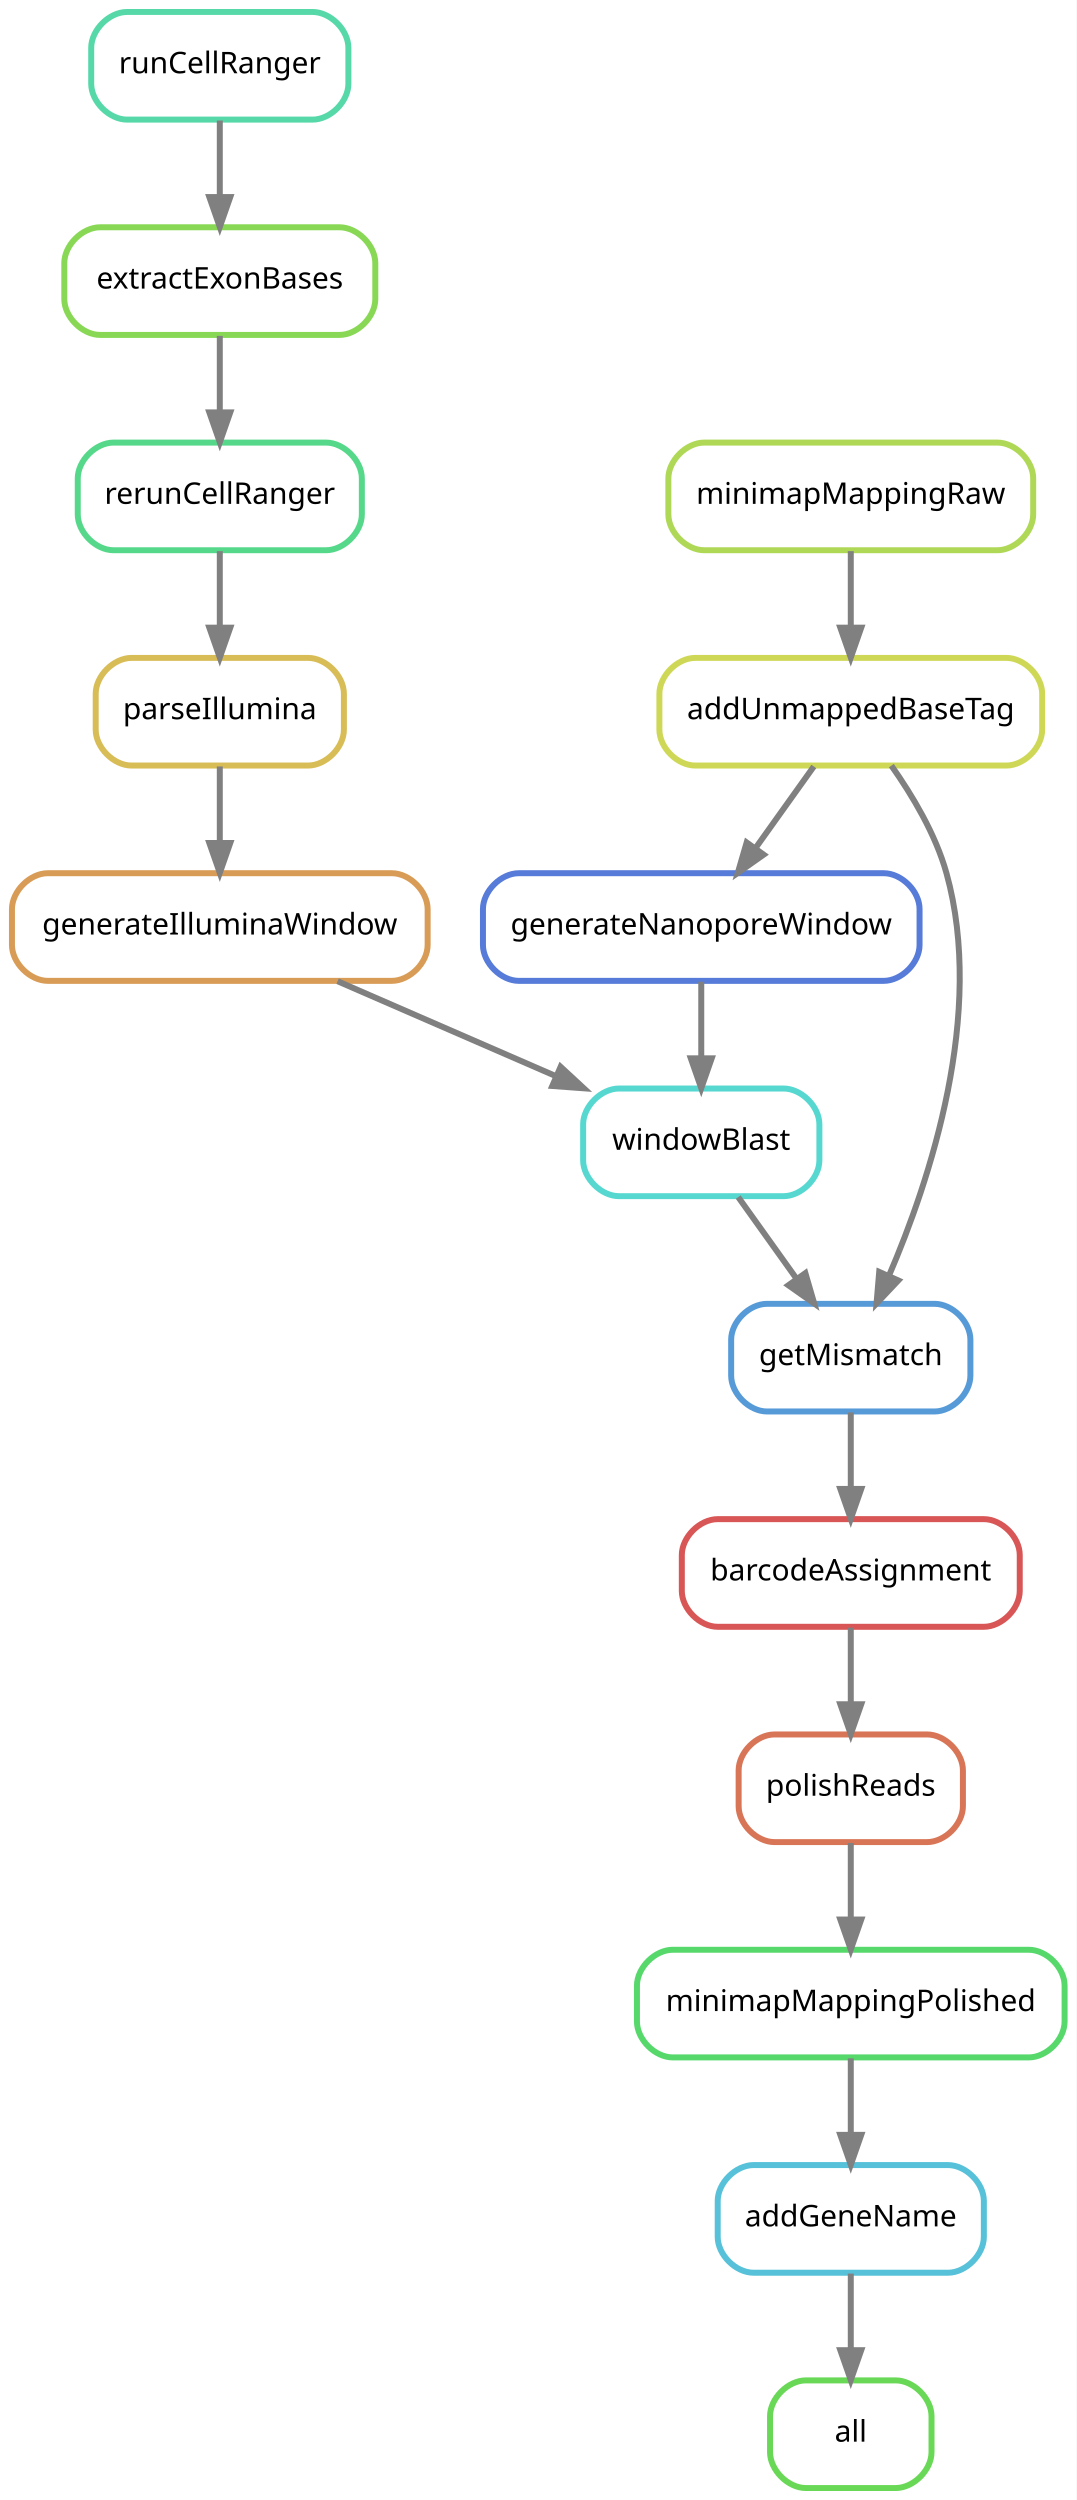
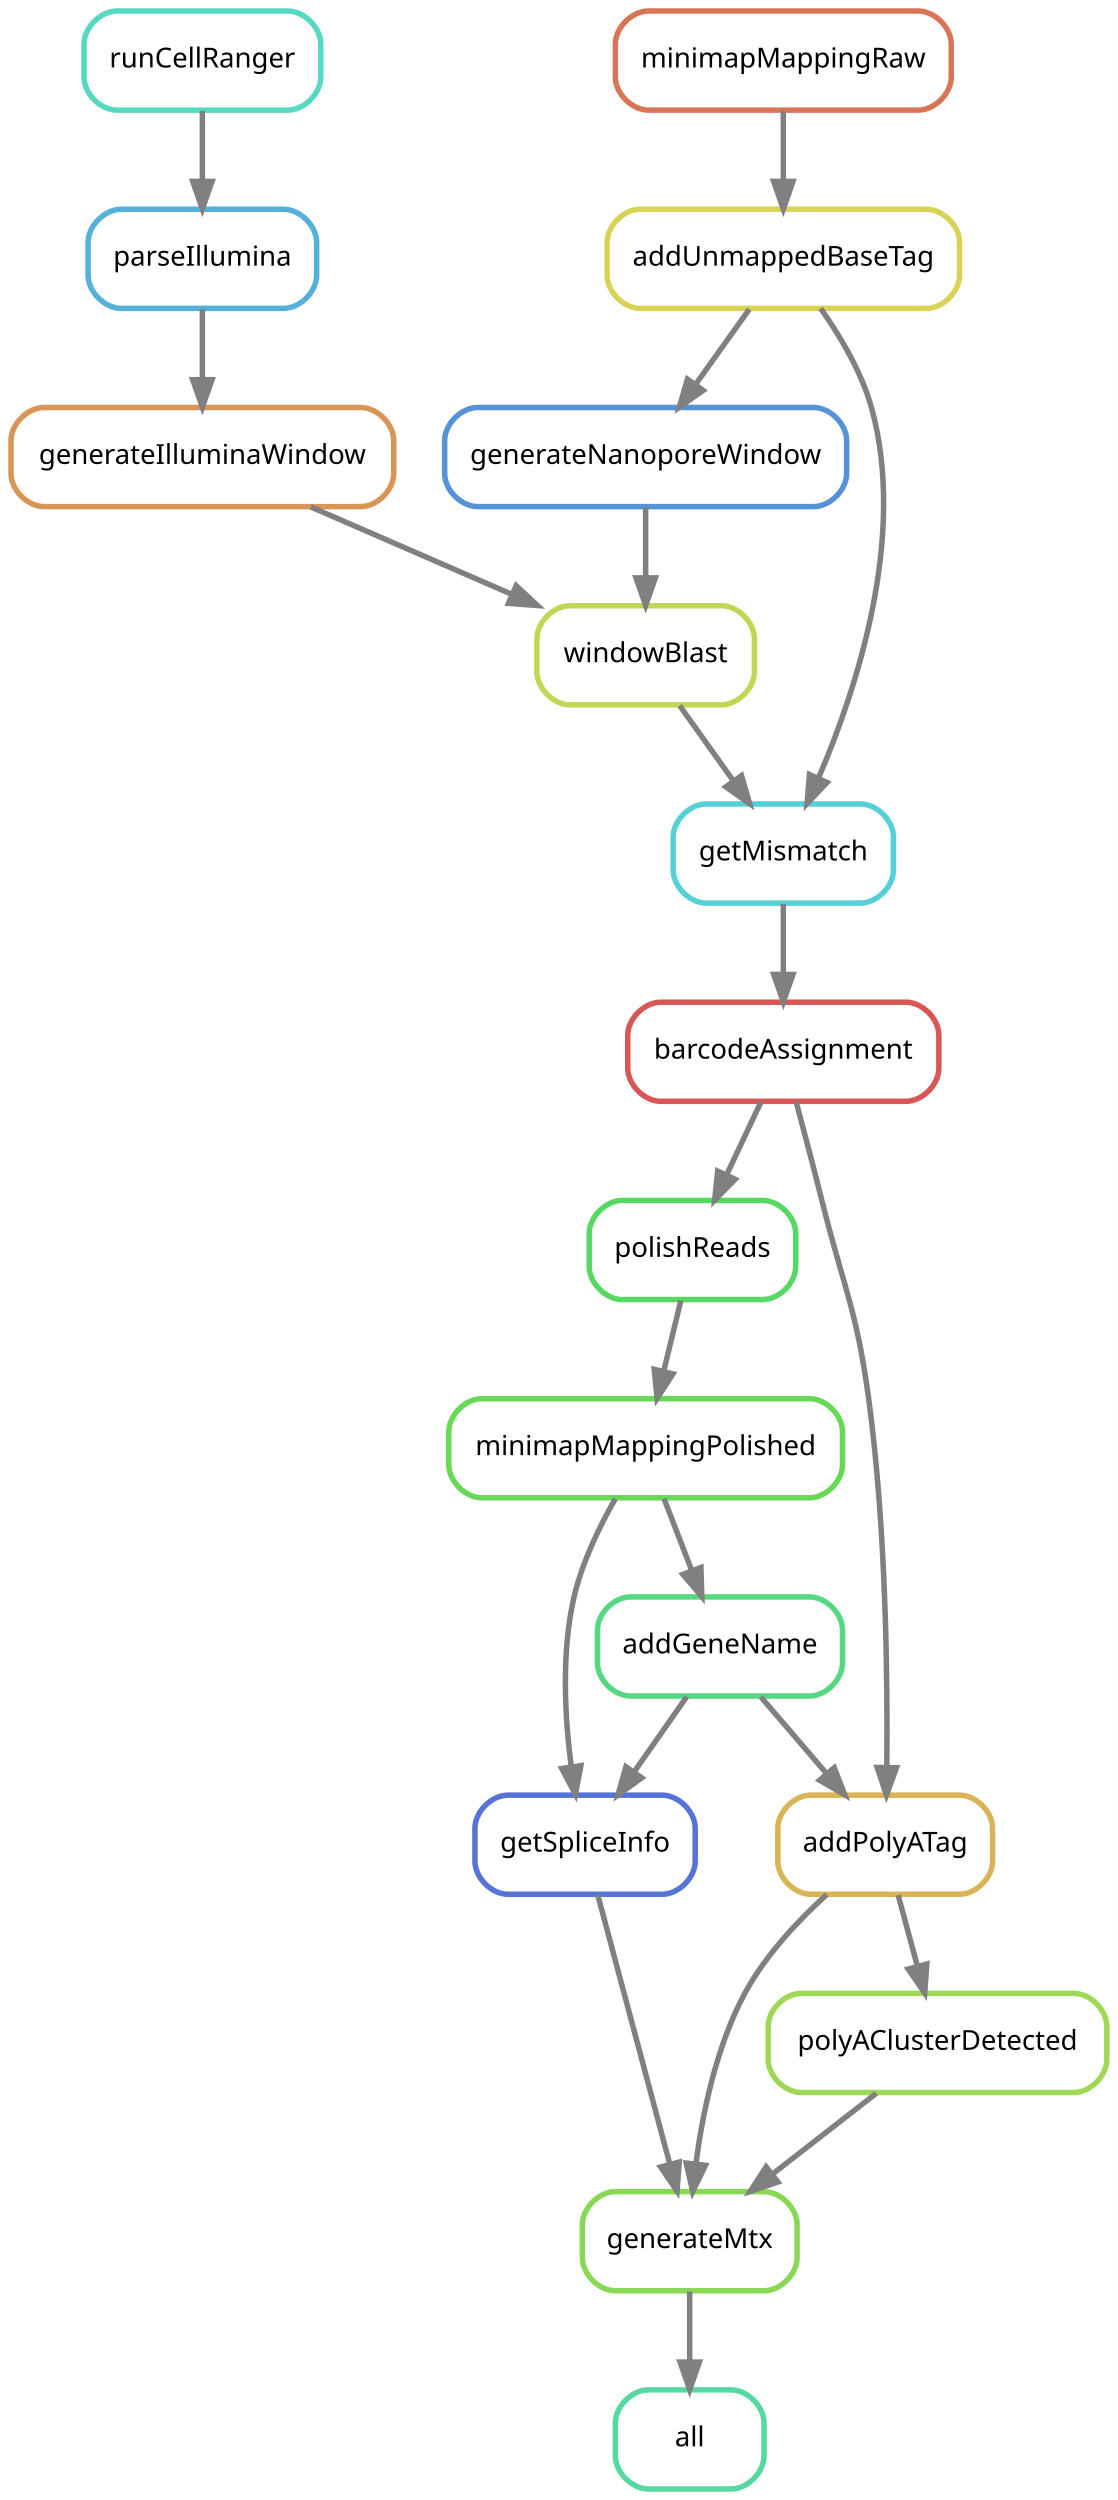
- <svg xmlns="http://www.w3.org/2000/svg" width="360pt" height="836pt" viewBox="0.00 0.00 360.00 836.00">
-   <g id="graph0" class="graph" transform="scale(1 1) rotate(0) translate(4 832)">
-     <polygon fill="white" stroke="none" points="-4,4 -4,-832 356,-832 356,4 -4,4" />
+ <svg xmlns="http://www.w3.org/2000/svg" width="406pt" height="908pt" viewBox="0.00 0.00 406.00 908.00">
+   <g id="graph0" class="graph" transform="scale(1 1) rotate(0) translate(4 904)">
+     <polygon fill="white" stroke="transparent" points="-4,4 -4,-904 402,-904 402,4 -4,4" />
    <g id="node1" class="node">
-       <path fill="none" stroke="#68d856" stroke-width="2" d="M295.5,-36C295.5,-36 265.5,-36 265.5,-36 259.5,-36 253.5,-30 253.5,-24 253.5,-24 253.5,-12 253.5,-12 253.5,-6 259.5,-0 265.5,-0 265.5,-0 295.5,-0 295.5,-0 301.5,-0 307.5,-6 307.5,-12 307.5,-12 307.5,-24 307.5,-24 307.5,-30 301.5,-36 295.5,-36" />
-       <text text-anchor="middle" x="280.5" y="-15.5" font-family="sans" font-size="10.00">all</text>
+       <path fill="none" stroke="#56d8a2" stroke-width="2" d="M261.5,-36C261.5,-36 231.5,-36 231.5,-36 225.5,-36 219.5,-30 219.5,-24 219.5,-24 219.5,-12 219.5,-12 219.5,-6 225.5,0 231.5,0 231.5,0 261.5,0 261.5,0 267.5,0 273.5,-6 273.5,-12 273.5,-12 273.5,-24 273.5,-24 273.5,-30 267.5,-36 261.5,-36" />
+       <text text-anchor="middle" x="246.5" y="-15.5" font-family="sans" font-size="10.00">all</text>
    </g>
    <g id="node2" class="node">
-       <path fill="none" stroke="#56c1d8" stroke-width="2" d="M313,-108C313,-108 248,-108 248,-108 242,-108 236,-102 236,-96 236,-96 236,-84 236,-84 236,-78 242,-72 248,-72 248,-72 313,-72 313,-72 319,-72 325,-78 325,-84 325,-84 325,-96 325,-96 325,-102 319,-108 313,-108" />
-       <text text-anchor="middle" x="280.5" y="-87.5" font-family="sans" font-size="10.00">addGeneName</text>
+       <path fill="none" stroke="#88d856" stroke-width="2" d="M273.5,-108C273.5,-108 219.5,-108 219.5,-108 213.5,-108 207.5,-102 207.5,-96 207.5,-96 207.5,-84 207.5,-84 207.5,-78 213.5,-72 219.5,-72 219.5,-72 273.5,-72 273.5,-72 279.5,-72 285.5,-78 285.5,-84 285.5,-84 285.5,-96 285.5,-96 285.5,-102 279.5,-108 273.5,-108" />
+       <text text-anchor="middle" x="246.5" y="-87.5" font-family="sans" font-size="10.00">generateMtx</text>
    </g>
    <g id="edge1" class="edge">
-       <path fill="none" stroke="grey" stroke-width="2" d="M280.5,-71.697C280.5,-63.983 280.5,-54.712 280.5,-46.112" />
-       <polygon fill="grey" stroke="grey" stroke-width="2" points="284,-46.104 280.5,-36.104 277,-46.104 284,-46.104" />
+       <path fill="none" stroke="grey" stroke-width="2" d="M246.5,-71.7C246.5,-63.98 246.5,-54.71 246.5,-46.11" />
+       <polygon fill="grey" stroke="grey" stroke-width="2" points="250,-46.1 246.5,-36.1 243,-46.1 250,-46.1" />
    </g>
    <g id="node3" class="node">
-       <path fill="none" stroke="#56d86b" stroke-width="2" d="M340,-180C340,-180 221,-180 221,-180 215,-180 209,-174 209,-168 209,-168 209,-156 209,-156 209,-150 215,-144 221,-144 221,-144 340,-144 340,-144 346,-144 352,-150 352,-156 352,-156 352,-168 352,-168 352,-174 346,-180 340,-180" />
-       <text text-anchor="middle" x="280.5" y="-159.5" font-family="sans" font-size="10.00">minimapMappingPolished</text>
+       <path fill="none" stroke="#5673d8" stroke-width="2" d="M236.5,-252C236.5,-252 180.5,-252 180.5,-252 174.5,-252 168.5,-246 168.5,-240 168.5,-240 168.5,-228 168.5,-228 168.5,-222 174.5,-216 180.5,-216 180.5,-216 236.5,-216 236.5,-216 242.5,-216 248.5,-222 248.5,-228 248.5,-228 248.5,-240 248.5,-240 248.5,-246 242.5,-252 236.5,-252" />
+       <text text-anchor="middle" x="208.5" y="-231.5" font-family="sans" font-size="10.00">getSpliceInfo</text>
    </g>
    <g id="edge2" class="edge">
-       <path fill="none" stroke="grey" stroke-width="2" d="M280.5,-143.697C280.5,-135.983 280.5,-126.712 280.5,-118.112" />
-       <polygon fill="grey" stroke="grey" stroke-width="2" points="284,-118.104 280.5,-108.104 277,-118.104 284,-118.104" />
+       <path fill="none" stroke="grey" stroke-width="2" d="M213.08,-215.87C219.59,-191.56 231.56,-146.82 239.27,-118.01" />
+       <polygon fill="grey" stroke="grey" stroke-width="2" points="242.7,-118.75 241.9,-108.19 235.93,-116.94 242.7,-118.75" />
    </g>
    <g id="node4" class="node">
-       <path fill="none" stroke="#d87556" stroke-width="2" d="M306,-252C306,-252 255,-252 255,-252 249,-252 243,-246 243,-240 243,-240 243,-228 243,-228 243,-222 249,-216 255,-216 255,-216 306,-216 306,-216 312,-216 318,-222 318,-228 318,-228 318,-240 318,-240 318,-246 312,-252 306,-252" />
-       <text text-anchor="middle" x="280.5" y="-231.5" font-family="sans" font-size="10.00">polishReads</text>
+       <path fill="none" stroke="#68d856" stroke-width="2" d="M290,-396C290,-396 171,-396 171,-396 165,-396 159,-390 159,-384 159,-384 159,-372 159,-372 159,-366 165,-360 171,-360 171,-360 290,-360 290,-360 296,-360 302,-366 302,-372 302,-372 302,-384 302,-384 302,-390 296,-396 290,-396" />
+       <text text-anchor="middle" x="230.5" y="-375.5" font-family="sans" font-size="10.00">minimapMappingPolished</text>
+     </g>
+     <g id="edge5" class="edge">
+       <path fill="none" stroke="grey" stroke-width="2" d="M219.45,-359.61C213.76,-349.62 207.42,-336.58 204.5,-324 199.79,-303.69 201.15,-280.1 203.49,-262.3" />
+       <polygon fill="grey" stroke="grey" stroke-width="2" points="206.97,-262.72 204.99,-252.31 200.04,-261.68 206.97,-262.72" />
+     </g>
+     <g id="node15" class="node">
+       <path fill="none" stroke="#56d882" stroke-width="2" d="M290,-324C290,-324 225,-324 225,-324 219,-324 213,-318 213,-312 213,-312 213,-300 213,-300 213,-294 219,-288 225,-288 225,-288 290,-288 290,-288 296,-288 302,-294 302,-300 302,-300 302,-312 302,-312 302,-318 296,-324 290,-324" />
+       <text text-anchor="middle" x="257.5" y="-303.5" font-family="sans" font-size="10.00">addGeneName</text>
+     </g>
+     <g id="edge18" class="edge">
+       <path fill="none" stroke="grey" stroke-width="2" d="M237.17,-359.7C240.21,-351.81 243.88,-342.3 247.26,-333.55" />
+       <polygon fill="grey" stroke="grey" stroke-width="2" points="250.57,-334.69 250.9,-324.1 244.04,-332.17 250.57,-334.69" />
+     </g>
+     <g id="node5" class="node">
+       <path fill="none" stroke="#56d863" stroke-width="2" d="M273,-468C273,-468 222,-468 222,-468 216,-468 210,-462 210,-456 210,-456 210,-444 210,-444 210,-438 216,-432 222,-432 222,-432 273,-432 273,-432 279,-432 285,-438 285,-444 285,-444 285,-456 285,-456 285,-462 279,-468 273,-468" />
+       <text text-anchor="middle" x="247.5" y="-447.5" font-family="sans" font-size="10.00">polishReads</text>
+     </g>
+     <g id="edge7" class="edge">
+       <path fill="none" stroke="grey" stroke-width="2" d="M243.3,-431.7C241.4,-423.9 239.12,-414.51 237.02,-405.83" />
+       <polygon fill="grey" stroke="grey" stroke-width="2" points="240.42,-405 234.65,-396.1 233.61,-406.65 240.42,-405" />
+     </g>
+     <g id="node6" class="node">
+       <path fill="none" stroke="#d85656" stroke-width="2" d="M325,-540C325,-540 236,-540 236,-540 230,-540 224,-534 224,-528 224,-528 224,-516 224,-516 224,-510 230,-504 236,-504 236,-504 325,-504 325,-504 331,-504 337,-510 337,-516 337,-516 337,-528 337,-528 337,-534 331,-540 325,-540" />
+       <text text-anchor="middle" x="280.5" y="-519.5" font-family="sans" font-size="10.00">barcodeAssignment</text>
+     </g>
+     <g id="edge8" class="edge">
+       <path fill="none" stroke="grey" stroke-width="2" d="M272.34,-503.7C268.59,-495.73 264.05,-486.1 259.88,-477.26" />
+       <polygon fill="grey" stroke="grey" stroke-width="2" points="262.99,-475.66 255.56,-468.1 256.66,-478.64 262.99,-475.66" />
+     </g>
+     <g id="node16" class="node">
+       <path fill="none" stroke="#d8b456" stroke-width="2" d="M344.5,-252C344.5,-252 290.5,-252 290.5,-252 284.5,-252 278.5,-246 278.5,-240 278.5,-240 278.5,-228 278.5,-228 278.5,-222 284.5,-216 290.5,-216 290.5,-216 344.5,-216 344.5,-216 350.5,-216 356.5,-222 356.5,-228 356.5,-228 356.5,-240 356.5,-240 356.5,-246 350.5,-252 344.5,-252" />
+       <text text-anchor="middle" x="317.5" y="-231.5" font-family="sans" font-size="10.00">addPolyATag</text>
+     </g>
+     <g id="edge19" class="edge">
+       <path fill="none" stroke="grey" stroke-width="2" d="M285.15,-503.84C287.94,-493.48 291.5,-480 294.5,-468 302.48,-436.1 307.09,-428.58 311.5,-396 317.81,-349.39 318.42,-294.54 318.09,-262.39" />
+       <polygon fill="grey" stroke="grey" stroke-width="2" points="321.59,-261.96 317.95,-252.01 314.59,-262.06 321.59,-261.96" />
+     </g>
+     <g id="node7" class="node">
+       <path fill="none" stroke="#56d0d8" stroke-width="2" d="M308.5,-612C308.5,-612 252.5,-612 252.5,-612 246.5,-612 240.5,-606 240.5,-600 240.5,-600 240.5,-588 240.5,-588 240.5,-582 246.5,-576 252.5,-576 252.5,-576 308.5,-576 308.5,-576 314.5,-576 320.5,-582 320.5,-588 320.5,-588 320.5,-600 320.5,-600 320.5,-606 314.5,-612 308.5,-612" />
+       <text text-anchor="middle" x="280.5" y="-591.5" font-family="sans" font-size="10.00">getMismatch</text>
+     </g>
+     <g id="edge9" class="edge">
+       <path fill="none" stroke="grey" stroke-width="2" d="M280.5,-575.7C280.5,-567.98 280.5,-558.71 280.5,-550.11" />
+       <polygon fill="grey" stroke="grey" stroke-width="2" points="284,-550.1 280.5,-540.1 277,-550.1 284,-550.1" />
+     </g>
+     <g id="node8" class="node">
+       <path fill="none" stroke="#bed856" stroke-width="2" d="M258,-684C258,-684 203,-684 203,-684 197,-684 191,-678 191,-672 191,-672 191,-660 191,-660 191,-654 197,-648 203,-648 203,-648 258,-648 258,-648 264,-648 270,-654 270,-660 270,-660 270,-672 270,-672 270,-678 264,-684 258,-684" />
+       <text text-anchor="middle" x="230.5" y="-663.5" font-family="sans" font-size="10.00">windowBlast</text>
+     </g>
+     <g id="edge10" class="edge">
+       <path fill="none" stroke="grey" stroke-width="2" d="M242.86,-647.7C248.73,-639.47 255.87,-629.48 262.34,-620.42" />
+       <polygon fill="grey" stroke="grey" stroke-width="2" points="265.32,-622.28 268.28,-612.1 259.62,-618.21 265.32,-622.28" />
+     </g>
+     <g id="node9" class="node">
+       <path fill="none" stroke="#d89556" stroke-width="2" d="M127,-756C127,-756 12,-756 12,-756 6,-756 0,-750 0,-744 0,-744 0,-732 0,-732 0,-726 6,-720 12,-720 12,-720 127,-720 127,-720 133,-720 139,-726 139,-732 139,-732 139,-744 139,-744 139,-750 133,-756 127,-756" />
+       <text text-anchor="middle" x="69.5" y="-735.5" font-family="sans" font-size="10.00">generateIlluminaWindow</text>
+     </g>
+     <g id="edge12" class="edge">
+       <path fill="none" stroke="grey" stroke-width="2" d="M108.89,-719.88C130.89,-710.31 158.51,-698.3 181.86,-688.15" />
+       <polygon fill="grey" stroke="grey" stroke-width="2" points="183.47,-691.27 191.24,-684.07 180.68,-684.85 183.47,-691.27" />
+     </g>
+     <g id="node10" class="node">
+       <path fill="none" stroke="#56b1d8" stroke-width="2" d="M99,-828C99,-828 40,-828 40,-828 34,-828 28,-822 28,-816 28,-816 28,-804 28,-804 28,-798 34,-792 40,-792 40,-792 99,-792 99,-792 105,-792 111,-798 111,-804 111,-804 111,-816 111,-816 111,-822 105,-828 99,-828" />
+       <text text-anchor="middle" x="69.5" y="-807.5" font-family="sans" font-size="10.00">parseIllumina</text>
+     </g>
+     <g id="edge14" class="edge">
+       <path fill="none" stroke="grey" stroke-width="2" d="M69.5,-791.7C69.5,-783.98 69.5,-774.71 69.5,-766.11" />
+       <polygon fill="grey" stroke="grey" stroke-width="2" points="73,-766.1 69.5,-756.1 66,-766.1 73,-766.1" />
+     </g>
+     <g id="node11" class="node">
+       <path fill="none" stroke="#56d8c1" stroke-width="2" d="M100.5,-900C100.5,-900 38.5,-900 38.5,-900 32.5,-900 26.5,-894 26.5,-888 26.5,-888 26.5,-876 26.5,-876 26.5,-870 32.5,-864 38.5,-864 38.5,-864 100.5,-864 100.5,-864 106.5,-864 112.5,-870 112.5,-876 112.5,-876 112.5,-888 112.5,-888 112.5,-894 106.5,-900 100.5,-900" />
+       <text text-anchor="middle" x="69.5" y="-879.5" font-family="sans" font-size="10.00">runCellRanger</text>
+     </g>
+     <g id="edge15" class="edge">
+       <path fill="none" stroke="grey" stroke-width="2" d="M69.5,-863.7C69.5,-855.98 69.5,-846.71 69.5,-838.11" />
+       <polygon fill="grey" stroke="grey" stroke-width="2" points="73,-838.1 69.5,-828.1 66,-838.1 73,-838.1" />
+     </g>
+     <g id="node12" class="node">
+       <path fill="none" stroke="#5692d8" stroke-width="2" d="M291.5,-756C291.5,-756 169.5,-756 169.5,-756 163.5,-756 157.5,-750 157.5,-744 157.5,-744 157.5,-732 157.5,-732 157.5,-726 163.5,-720 169.5,-720 169.5,-720 291.5,-720 291.5,-720 297.5,-720 303.5,-726 303.5,-732 303.5,-732 303.5,-744 303.5,-744 303.5,-750 297.5,-756 291.5,-756" />
+       <text text-anchor="middle" x="230.5" y="-735.5" font-family="sans" font-size="10.00">generateNanoporeWindow</text>
+     </g>
+     <g id="edge13" class="edge">
+       <path fill="none" stroke="grey" stroke-width="2" d="M230.5,-719.7C230.5,-711.98 230.5,-702.71 230.5,-694.11" />
+       <polygon fill="grey" stroke="grey" stroke-width="2" points="234,-694.1 230.5,-684.1 227,-694.1 234,-694.1" />
+     </g>
+     <g id="node13" class="node">
+       <path fill="none" stroke="#d8d356" stroke-width="2" d="M332.5,-828C332.5,-828 228.5,-828 228.5,-828 222.5,-828 216.5,-822 216.5,-816 216.5,-816 216.5,-804 216.5,-804 216.5,-798 222.5,-792 228.5,-792 228.5,-792 332.5,-792 332.5,-792 338.5,-792 344.5,-798 344.5,-804 344.5,-804 344.5,-816 344.5,-816 344.5,-822 338.5,-828 332.5,-828" />
+       <text text-anchor="middle" x="280.5" y="-807.5" font-family="sans" font-size="10.00">addUnmappedBaseTag</text>
+     </g>
+     <g id="edge11" class="edge">
+       <path fill="none" stroke="grey" stroke-width="2" d="M294.06,-791.97C301.06,-782.09 308.87,-769.05 312.5,-756 325.53,-709.23 307.04,-653.4 293.22,-621.29" />
+       <polygon fill="grey" stroke="grey" stroke-width="2" points="296.39,-619.82 289.12,-612.12 290,-622.68 296.39,-619.82" />
+     </g>
+     <g id="edge16" class="edge">
+       <path fill="none" stroke="grey" stroke-width="2" d="M268.14,-791.7C262.27,-783.47 255.13,-773.48 248.66,-764.42" />
+       <polygon fill="grey" stroke="grey" stroke-width="2" points="251.38,-762.21 242.72,-756.1 245.68,-766.28 251.38,-762.21" />
+     </g>
+     <g id="node14" class="node">
+       <path fill="none" stroke="#d87556" stroke-width="2" d="M329.5,-900C329.5,-900 231.5,-900 231.5,-900 225.5,-900 219.5,-894 219.5,-888 219.5,-888 219.5,-876 219.5,-876 219.5,-870 225.5,-864 231.5,-864 231.5,-864 329.5,-864 329.5,-864 335.5,-864 341.5,-870 341.5,-876 341.5,-876 341.5,-888 341.5,-888 341.5,-894 335.5,-900 329.5,-900" />
+       <text text-anchor="middle" x="280.5" y="-879.5" font-family="sans" font-size="10.00">minimapMappingRaw</text>
+     </g>
+     <g id="edge17" class="edge">
+       <path fill="none" stroke="grey" stroke-width="2" d="M280.5,-863.7C280.5,-855.98 280.5,-846.71 280.5,-838.11" />
+       <polygon fill="grey" stroke="grey" stroke-width="2" points="284,-838.1 280.5,-828.1 277,-838.1 284,-838.1" />
+     </g>
+     <g id="edge6" class="edge">
+       <path fill="none" stroke="grey" stroke-width="2" d="M245.39,-287.7C239.63,-279.47 232.64,-269.48 226.29,-260.42" />
+       <polygon fill="grey" stroke="grey" stroke-width="2" points="229.08,-258.29 220.47,-252.1 223.34,-262.3 229.08,-258.29" />
+     </g>
+     <g id="edge20" class="edge">
+       <path fill="none" stroke="grey" stroke-width="2" d="M272.33,-287.7C279.52,-279.3 288.3,-269.07 296.19,-259.86" />
+       <polygon fill="grey" stroke="grey" stroke-width="2" points="298.99,-261.97 302.84,-252.1 293.67,-257.42 298.99,-261.97" />
    </g>
    <g id="edge3" class="edge">
-       <path fill="none" stroke="grey" stroke-width="2" d="M280.5,-215.697C280.5,-207.983 280.5,-198.712 280.5,-190.112" />
-       <polygon fill="grey" stroke="grey" stroke-width="2" points="284,-190.104 280.5,-180.104 277,-190.104 284,-190.104" />
+       <path fill="none" stroke="grey" stroke-width="2" d="M296.28,-215.91C285.81,-206.4 273.88,-193.72 266.5,-180 256.15,-160.76 251.15,-136.42 248.73,-118.06" />
+       <polygon fill="grey" stroke="grey" stroke-width="2" points="252.2,-117.56 247.59,-108.02 245.25,-118.35 252.2,-117.56" />
    </g>
-     <g id="node5" class="node">
-       <path fill="none" stroke="#d85656" stroke-width="2" d="M325,-324C325,-324 236,-324 236,-324 230,-324 224,-318 224,-312 224,-312 224,-300 224,-300 224,-294 230,-288 236,-288 236,-288 325,-288 325,-288 331,-288 337,-294 337,-300 337,-300 337,-312 337,-312 337,-318 331,-324 325,-324" />
-       <text text-anchor="middle" x="280.5" y="-303.5" font-family="sans" font-size="10.00">barcodeAssignment</text>
+     <g id="node17" class="node">
+       <path fill="none" stroke="#9fd856" stroke-width="2" d="M386,-180C386,-180 287,-180 287,-180 281,-180 275,-174 275,-168 275,-168 275,-156 275,-156 275,-150 281,-144 287,-144 287,-144 386,-144 386,-144 392,-144 398,-150 398,-156 398,-156 398,-168 398,-168 398,-174 392,-180 386,-180" />
+       <text text-anchor="middle" x="336.5" y="-159.5" font-family="sans" font-size="10.00">polyAClusterDetected</text>
+     </g>
+     <g id="edge21" class="edge">
+       <path fill="none" stroke="grey" stroke-width="2" d="M322.2,-215.7C324.31,-207.9 326.86,-198.51 329.22,-189.83" />
+       <polygon fill="grey" stroke="grey" stroke-width="2" points="332.62,-190.67 331.86,-180.1 325.86,-188.84 332.62,-190.67" />
    </g>
    <g id="edge4" class="edge">
-       <path fill="none" stroke="grey" stroke-width="2" d="M280.5,-287.697C280.5,-279.983 280.5,-270.712 280.5,-262.112" />
-       <polygon fill="grey" stroke="grey" stroke-width="2" points="284,-262.104 280.5,-252.104 277,-262.104 284,-262.104" />
-     </g>
-     <g id="node6" class="node">
-       <path fill="none" stroke="#569ad8" stroke-width="2" d="M308.5,-396C308.5,-396 252.5,-396 252.5,-396 246.5,-396 240.5,-390 240.5,-384 240.5,-384 240.5,-372 240.5,-372 240.5,-366 246.5,-360 252.5,-360 252.5,-360 308.5,-360 308.5,-360 314.5,-360 320.5,-366 320.5,-372 320.5,-372 320.5,-384 320.5,-384 320.5,-390 314.5,-396 308.5,-396" />
-       <text text-anchor="middle" x="280.5" y="-375.5" font-family="sans" font-size="10.00">getMismatch</text>
-     </g>
-     <g id="edge5" class="edge">
-       <path fill="none" stroke="grey" stroke-width="2" d="M280.5,-359.697C280.5,-351.983 280.5,-342.712 280.5,-334.112" />
-       <polygon fill="grey" stroke="grey" stroke-width="2" points="284,-334.104 280.5,-324.104 277,-334.104 284,-334.104" />
-     </g>
-     <g id="node7" class="node">
-       <path fill="none" stroke="#56d8d0" stroke-width="2" d="M258,-468C258,-468 203,-468 203,-468 197,-468 191,-462 191,-456 191,-456 191,-444 191,-444 191,-438 197,-432 203,-432 203,-432 258,-432 258,-432 264,-432 270,-438 270,-444 270,-444 270,-456 270,-456 270,-462 264,-468 258,-468" />
-       <text text-anchor="middle" x="230.5" y="-447.5" font-family="sans" font-size="10.00">windowBlast</text>
-     </g>
-     <g id="edge6" class="edge">
-       <path fill="none" stroke="grey" stroke-width="2" d="M242.86,-431.697C248.733,-423.474 255.869,-413.483 262.342,-404.421" />
-       <polygon fill="grey" stroke="grey" stroke-width="2" points="265.318,-406.276 268.283,-396.104 259.622,-402.207 265.318,-406.276" />
-     </g>
-     <g id="node8" class="node">
-       <path fill="none" stroke="#ced856" stroke-width="2" d="M332.5,-612C332.5,-612 228.5,-612 228.5,-612 222.5,-612 216.5,-606 216.5,-600 216.5,-600 216.5,-588 216.5,-588 216.5,-582 222.5,-576 228.5,-576 228.5,-576 332.5,-576 332.5,-576 338.5,-576 344.5,-582 344.5,-588 344.5,-588 344.5,-600 344.5,-600 344.5,-606 338.5,-612 332.5,-612" />
-       <text text-anchor="middle" x="280.5" y="-591.5" font-family="sans" font-size="10.00">addUnmappedBaseTag</text>
-     </g>
-     <g id="edge7" class="edge">
-       <path fill="none" stroke="grey" stroke-width="2" d="M294.064,-575.972C301.058,-566.09 308.867,-553.047 312.5,-540 325.525,-493.226 307.04,-437.4 293.216,-405.287" />
-       <polygon fill="grey" stroke="grey" stroke-width="2" points="296.394,-403.819 289.116,-396.119 290.004,-406.677 296.394,-403.819" />
-     </g>
-     <g id="node10" class="node">
-       <path fill="none" stroke="#567bd8" stroke-width="2" d="M291.5,-540C291.5,-540 169.5,-540 169.5,-540 163.5,-540 157.5,-534 157.5,-528 157.5,-528 157.5,-516 157.5,-516 157.5,-510 163.5,-504 169.5,-504 169.5,-504 291.5,-504 291.5,-504 297.5,-504 303.5,-510 303.5,-516 303.5,-516 303.5,-528 303.5,-528 303.5,-534 297.5,-540 291.5,-540" />
-       <text text-anchor="middle" x="230.5" y="-519.5" font-family="sans" font-size="10.00">generateNanoporeWindow</text>
-     </g>
-     <g id="edge12" class="edge">
-       <path fill="none" stroke="grey" stroke-width="2" d="M268.14,-575.697C262.267,-567.474 255.131,-557.483 248.658,-548.421" />
-       <polygon fill="grey" stroke="grey" stroke-width="2" points="251.378,-546.207 242.717,-540.104 245.682,-550.276 251.378,-546.207" />
-     </g>
-     <g id="node9" class="node">
-       <path fill="none" stroke="#d89c56" stroke-width="2" d="M127,-540C127,-540 12,-540 12,-540 6,-540 0,-534 0,-528 0,-528 0,-516 0,-516 0,-510 6,-504 12,-504 12,-504 127,-504 127,-504 133,-504 139,-510 139,-516 139,-516 139,-528 139,-528 139,-534 133,-540 127,-540" />
-       <text text-anchor="middle" x="69.5" y="-519.5" font-family="sans" font-size="10.00">generateIlluminaWindow</text>
-     </g>
-     <g id="edge8" class="edge">
-       <path fill="none" stroke="grey" stroke-width="2" d="M108.885,-503.876C130.895,-494.307 158.51,-482.3 181.86,-472.148" />
-       <polygon fill="grey" stroke="grey" stroke-width="2" points="183.468,-475.265 191.243,-468.068 180.677,-468.846 183.468,-475.265" />
-     </g>
-     <g id="edge9" class="edge">
-       <path fill="none" stroke="grey" stroke-width="2" d="M230.5,-503.697C230.5,-495.983 230.5,-486.712 230.5,-478.112" />
-       <polygon fill="grey" stroke="grey" stroke-width="2" points="234,-478.104 230.5,-468.104 227,-478.104 234,-478.104" />
-     </g>
-     <g id="node11" class="node">
-       <path fill="none" stroke="#afd856" stroke-width="2" d="M329.5,-684C329.5,-684 231.5,-684 231.5,-684 225.5,-684 219.5,-678 219.5,-672 219.5,-672 219.5,-660 219.5,-660 219.5,-654 225.5,-648 231.5,-648 231.5,-648 329.5,-648 329.5,-648 335.5,-648 341.5,-654 341.5,-660 341.5,-660 341.5,-672 341.5,-672 341.5,-678 335.5,-684 329.5,-684" />
-       <text text-anchor="middle" x="280.5" y="-663.5" font-family="sans" font-size="10.00">minimapMappingRaw</text>
-     </g>
-     <g id="edge10" class="edge">
-       <path fill="none" stroke="grey" stroke-width="2" d="M280.5,-647.697C280.5,-639.983 280.5,-630.712 280.5,-622.112" />
-       <polygon fill="grey" stroke="grey" stroke-width="2" points="284,-622.104 280.5,-612.104 277,-622.104 284,-622.104" />
-     </g>
-     <g id="node12" class="node">
-       <path fill="none" stroke="#d8bc56" stroke-width="2" d="M99,-612C99,-612 40,-612 40,-612 34,-612 28,-606 28,-600 28,-600 28,-588 28,-588 28,-582 34,-576 40,-576 40,-576 99,-576 99,-576 105,-576 111,-582 111,-588 111,-588 111,-600 111,-600 111,-606 105,-612 99,-612" />
-       <text text-anchor="middle" x="69.5" y="-591.5" font-family="sans" font-size="10.00">parseIllumina</text>
-     </g>
-     <g id="edge11" class="edge">
-       <path fill="none" stroke="grey" stroke-width="2" d="M69.5,-575.697C69.5,-567.983 69.5,-558.712 69.5,-550.112" />
-       <polygon fill="grey" stroke="grey" stroke-width="2" points="73,-550.104 69.5,-540.104 66,-550.104 73,-550.104" />
-     </g>
-     <g id="node13" class="node">
-       <path fill="none" stroke="#56d88a" stroke-width="2" d="M105,-684C105,-684 34,-684 34,-684 28,-684 22,-678 22,-672 22,-672 22,-660 22,-660 22,-654 28,-648 34,-648 34,-648 105,-648 105,-648 111,-648 117,-654 117,-660 117,-660 117,-672 117,-672 117,-678 111,-684 105,-684" />
-       <text text-anchor="middle" x="69.5" y="-663.5" font-family="sans" font-size="10.00">rerunCellRanger</text>
-     </g>
-     <g id="edge13" class="edge">
-       <path fill="none" stroke="grey" stroke-width="2" d="M69.5,-647.697C69.5,-639.983 69.5,-630.712 69.5,-622.112" />
-       <polygon fill="grey" stroke="grey" stroke-width="2" points="73,-622.104 69.5,-612.104 66,-622.104 73,-622.104" />
-     </g>
-     <g id="node14" class="node">
-       <path fill="none" stroke="#88d856" stroke-width="2" d="M109.5,-756C109.5,-756 29.5,-756 29.5,-756 23.5,-756 17.5,-750 17.5,-744 17.5,-744 17.5,-732 17.5,-732 17.5,-726 23.5,-720 29.5,-720 29.5,-720 109.5,-720 109.5,-720 115.5,-720 121.5,-726 121.5,-732 121.5,-732 121.5,-744 121.5,-744 121.5,-750 115.5,-756 109.5,-756" />
-       <text text-anchor="middle" x="69.5" y="-735.5" font-family="sans" font-size="10.00">extractExonBases</text>
-     </g>
-     <g id="edge14" class="edge">
-       <path fill="none" stroke="grey" stroke-width="2" d="M69.5,-719.697C69.5,-711.983 69.5,-702.712 69.5,-694.112" />
-       <polygon fill="grey" stroke="grey" stroke-width="2" points="73,-694.104 69.5,-684.104 66,-694.104 73,-694.104" />
-     </g>
-     <g id="node15" class="node">
-       <path fill="none" stroke="#56d8a9" stroke-width="2" d="M100.5,-828C100.5,-828 38.5,-828 38.5,-828 32.5,-828 26.5,-822 26.5,-816 26.5,-816 26.5,-804 26.5,-804 26.5,-798 32.5,-792 38.5,-792 38.5,-792 100.5,-792 100.5,-792 106.5,-792 112.5,-798 112.5,-804 112.5,-804 112.5,-816 112.5,-816 112.5,-822 106.5,-828 100.5,-828" />
-       <text text-anchor="middle" x="69.5" y="-807.5" font-family="sans" font-size="10.00">runCellRanger</text>
-     </g>
-     <g id="edge15" class="edge">
-       <path fill="none" stroke="grey" stroke-width="2" d="M69.5,-791.697C69.5,-783.983 69.5,-774.712 69.5,-766.112" />
-       <polygon fill="grey" stroke="grey" stroke-width="2" points="73,-766.104 69.5,-756.104 66,-766.104 73,-766.104" />
+       <path fill="none" stroke="grey" stroke-width="2" d="M314.25,-143.7C302.92,-134.88 288.97,-124.03 276.68,-114.47" />
+       <polygon fill="grey" stroke="grey" stroke-width="2" points="278.53,-111.48 268.49,-108.1 274.24,-117.01 278.53,-111.48" />
    </g>
  </g>
</svg>
